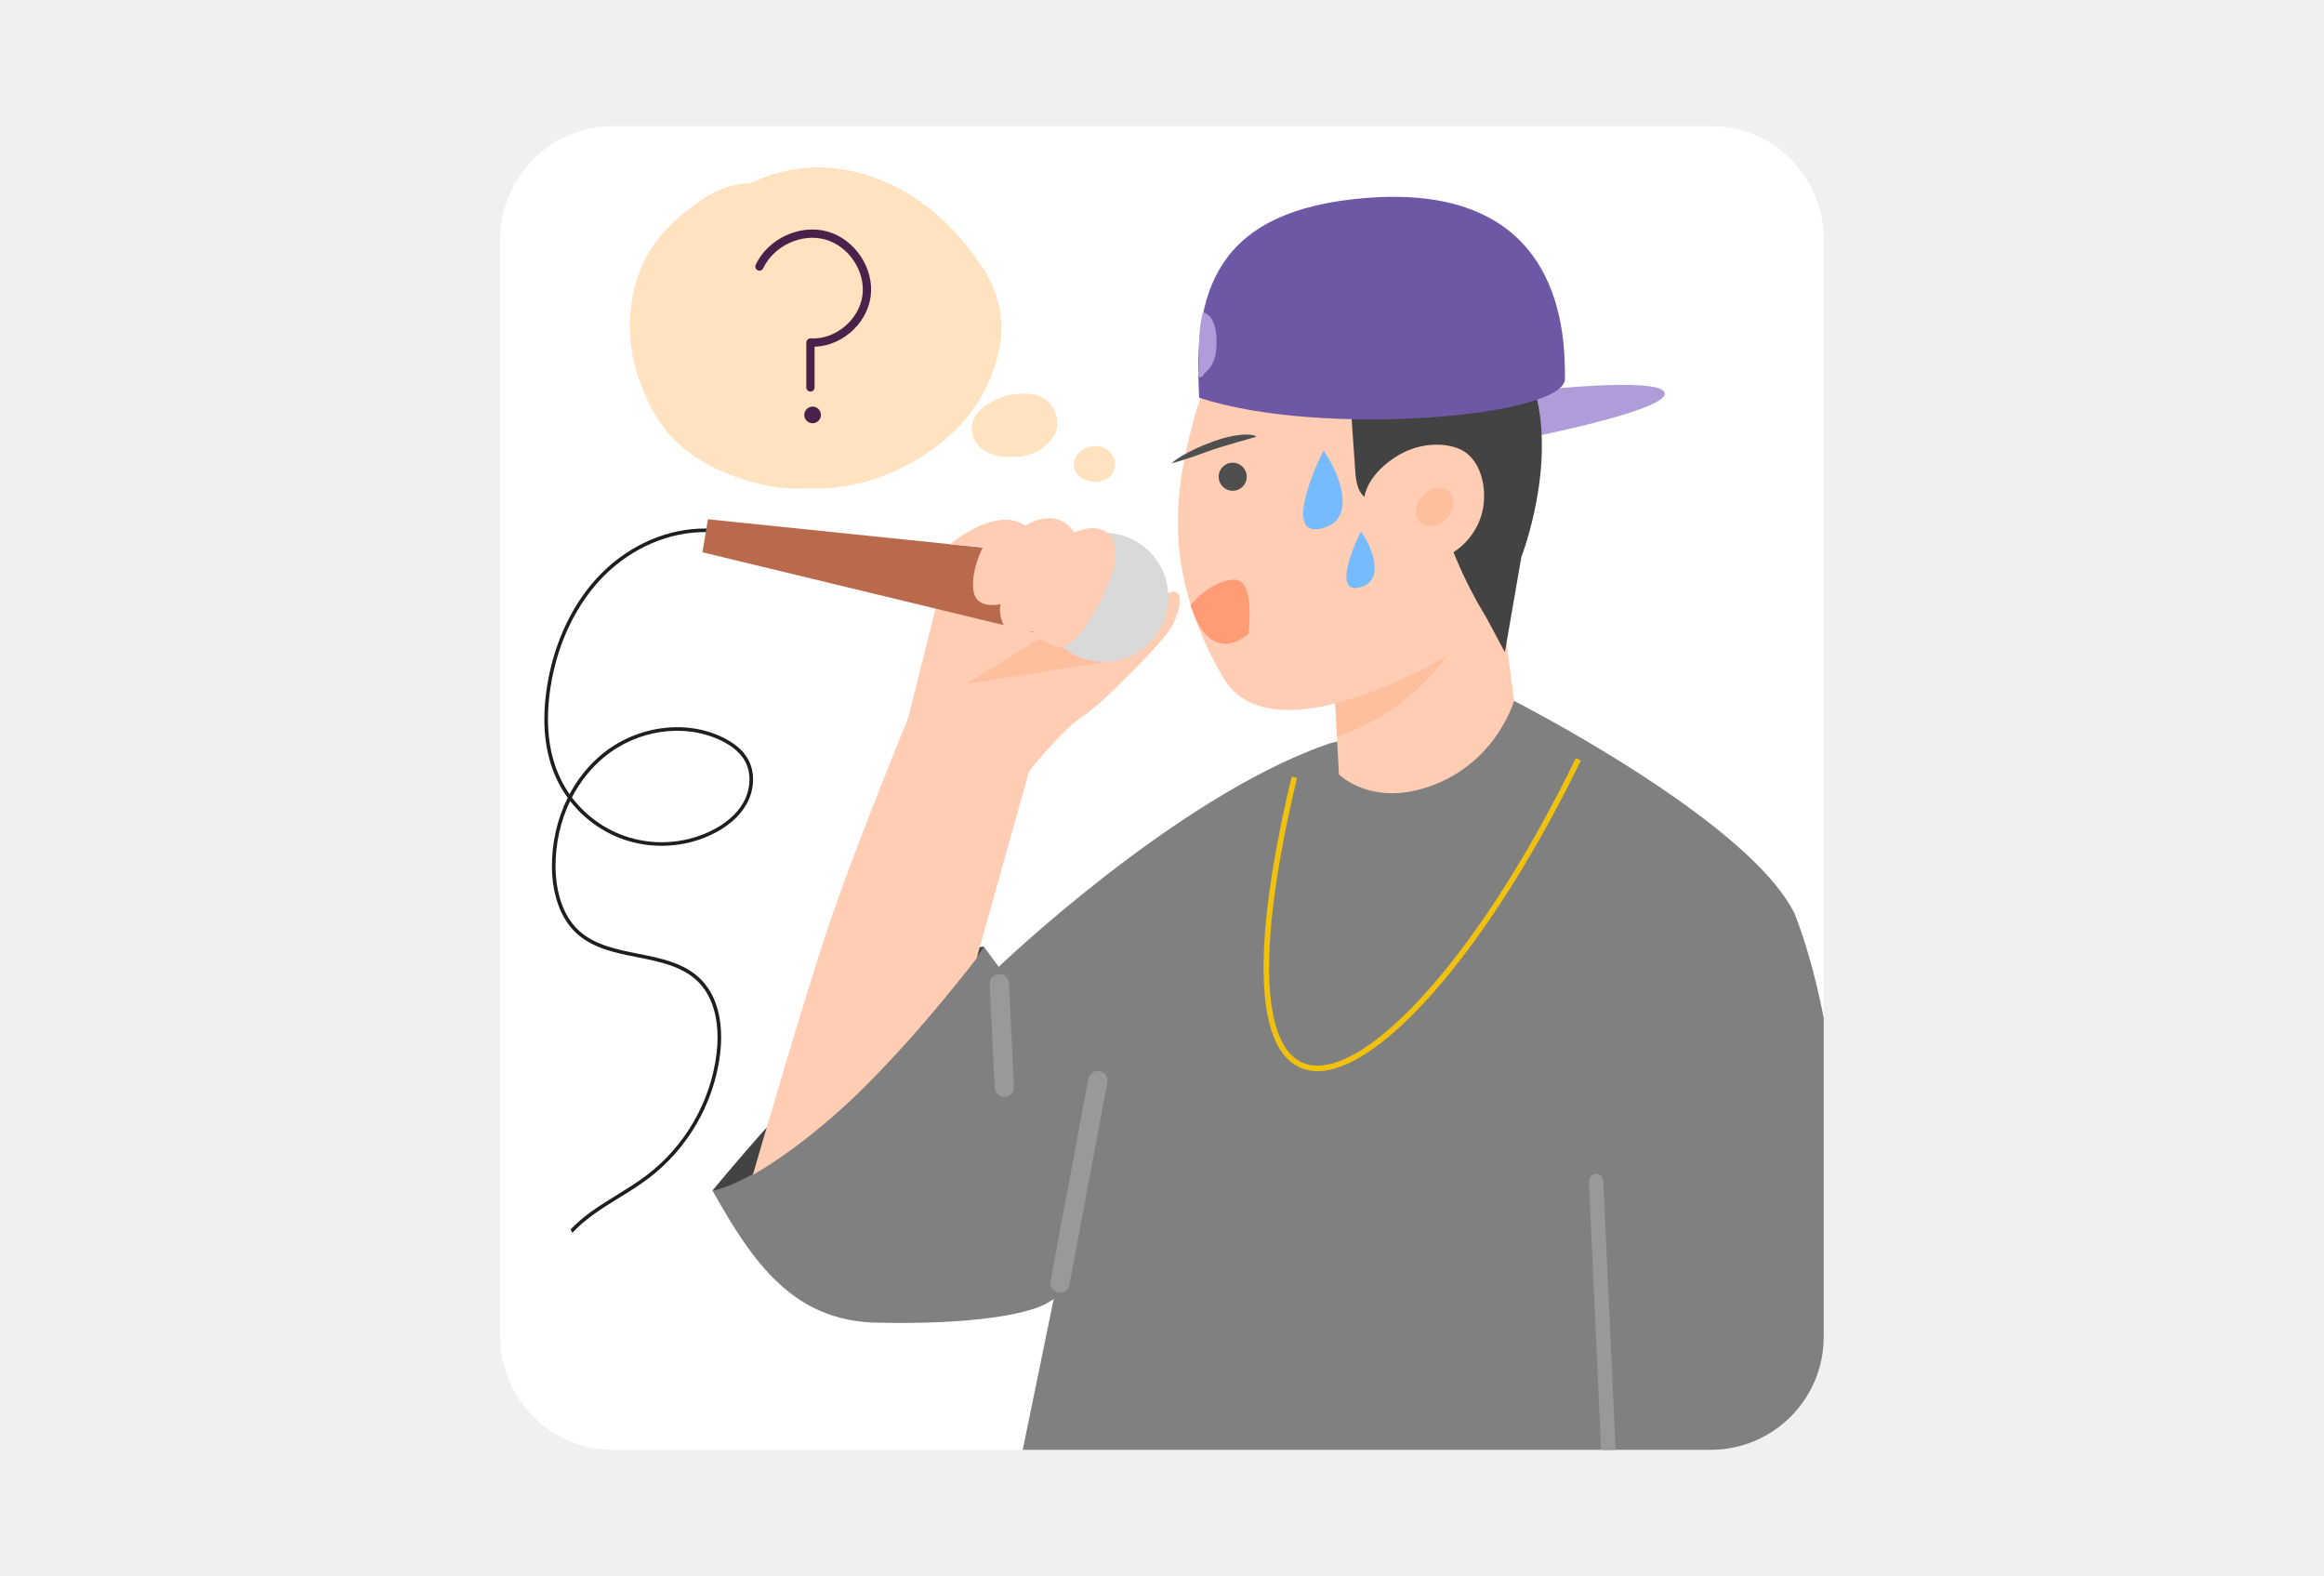
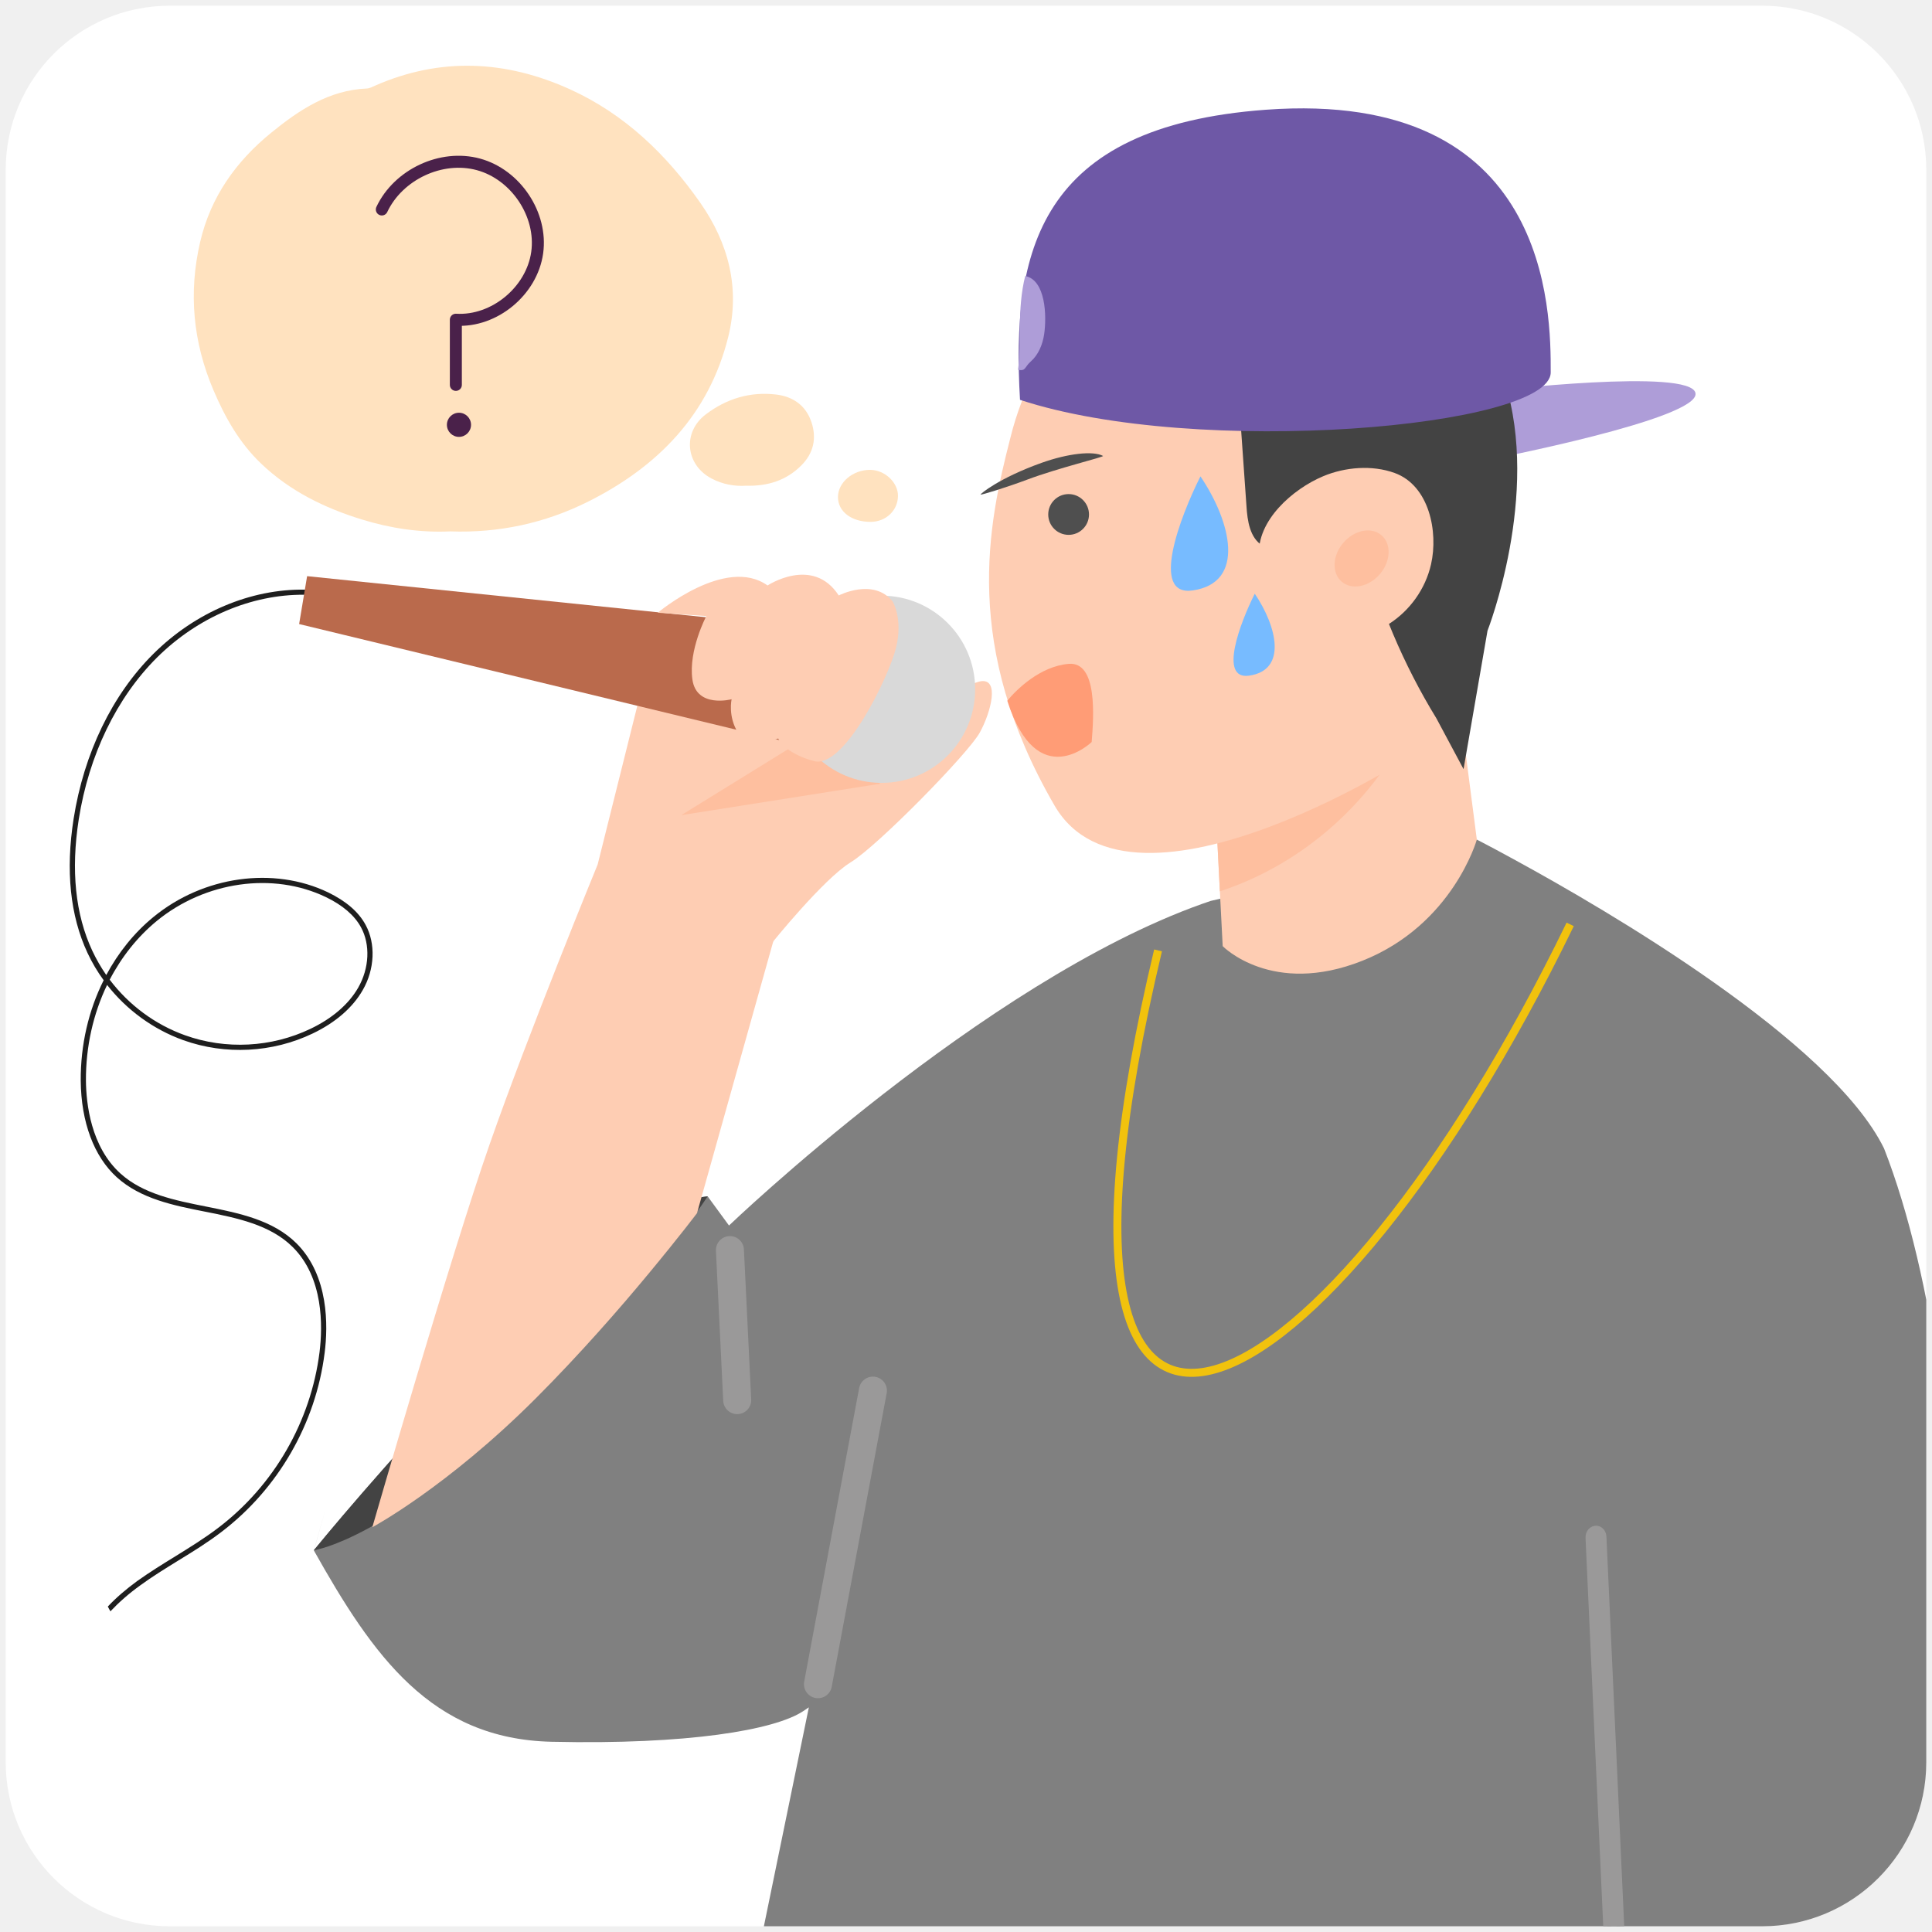
- <svg xmlns="http://www.w3.org/2000/svg" width="295" height="200" viewBox="0 0 295 200" fill="none">
-   <g clip-path="url(#clip0_188_5264)">
-     <rect x="63.5" y="16" width="168" height="168" rx="14.35" fill="white" />
-     <path d="M151.207 203.136C142.763 203.136 134.584 201.969 126.842 199.772C126.76 199.744 126.678 199.726 126.596 199.699L133.754 164.848C133.754 164.848 133.581 164.966 133.253 165.185C130.761 166.833 123.17 168.13 111.245 167.859C100.709 167.62 95.618 160.323 90.459 151.133V151.124L91.5 147.425L90.459 151.106V151.097L90.463 151.092C91.133 150.273 115.027 121.068 124.9 120.149L126.769 122.702C126.769 122.702 148.991 101.392 168.14 94.571C168.313 94.507 168.477 94.453 168.642 94.398C168.733 94.371 168.815 94.334 168.906 94.307L192.186 88.945C192.186 88.945 193.298 89.51 195.149 90.523C195.277 90.586 195.414 90.659 195.55 90.741C203.511 95.082 223.189 106.544 227.803 115.954C236.57 138.352 236.362 185.147 227.803 193.143C219.243 201.138 178.373 203.136 151.207 203.136Z" fill="#808080" />
-     <path d="M205.337 199.34L205.423 199.235L205.416 199.101L203.172 149.943L203.172 149.943L203.172 149.942C203.165 149.796 203.119 149.643 203.026 149.521C202.933 149.401 202.759 149.278 202.534 149.319C202.34 149.348 202.213 149.483 202.146 149.593C202.074 149.714 202.035 149.863 202.043 150.014C202.043 150.015 202.043 150.015 202.043 150.016L204.304 199.606L204.343 200.462L204.915 199.824L204.917 199.821C205.053 199.669 205.195 199.511 205.337 199.34Z" fill="#9A9999" stroke="#9A9999" stroke-width="0.7" />
-     <path d="M193.435 49.706C193.435 49.706 210.941 47.645 211.313 49.898C211.685 52.152 193.196 55.714 193.196 55.714L193.435 49.706Z" fill="#AE9DD8" />
-     <path d="M192.185 88.945C192.185 88.945 190.088 96.395 182.173 99.541C174.258 102.687 169.954 98.264 169.954 98.264L169.708 93.468L169.134 82.197L185.255 71.146L189.505 68.228L192.185 88.945Z" fill="#FECDB3" />
-     <path d="M187.827 75.067C185.21 83.629 178.207 90.696 169.708 93.468L169.134 82.197L185.255 71.146C186.058 71.519 186.796 72.048 187.389 72.714C187.663 73.024 187.918 73.389 187.991 73.799C188.073 74.228 187.954 74.656 187.827 75.067Z" fill="#FEBF9F" />
-     <path d="M151.392 53.76C153.317 45.885 161.437 31.255 178.517 35.735C199.867 41.335 196.367 65.135 190.067 70.385C190.242 73.01 190.277 78.575 189.017 79.835C187.442 81.41 161.949 97.53 155.242 85.96C147.15 72 149.409 61.46 151.392 53.76Z" fill="#FECDB3" />
-     <path d="M194.631 48.904C191.488 39.009 183.572 34.935 175.308 34.586C175.201 34.581 175.095 34.589 174.989 34.586C174.251 34.51 173.503 34.471 172.745 34.471C163.955 34.471 156.387 39.687 152.967 47.191C153.204 47.237 153.451 47.273 153.697 47.282C155.338 47.364 156.952 46.881 158.52 46.407C160.791 45.714 163.071 45.03 165.341 44.337C166.919 43.863 168.824 43.453 170.055 44.556C170.976 45.377 171.122 46.745 171.204 47.975C171.478 51.906 171.751 55.845 172.034 59.775C172.116 61.061 172.326 62.538 173.42 63.222C174.405 62.118 175.39 61.015 176.375 59.912C176.83 59.401 177.314 58.872 177.952 58.653C179.046 58.27 180.286 58.918 180.97 59.848C181.654 60.778 181.919 61.945 182.201 63.067C183.575 68.451 185.756 73.617 188.654 78.348L191.023 82.778L193.119 70.672C193.117 70.672 197.774 58.798 194.631 48.904Z" fill="#434343" />
-     <path d="M178.741 57.159C180.652 56.356 183.019 56.157 184.988 56.87C188.028 57.972 188.821 62.018 188.181 64.854C187.194 69.234 182.621 72.43 178.179 70.908C175.343 69.935 173.33 67.088 173.131 64.127C172.923 61.031 176.099 58.268 178.741 57.159Z" fill="#FECDB3" />
-     <path d="M90.45 151.106C90.45 151.106 90.45 151.106 90.459 151.106V151.124L90.45 151.106Z" fill="#434343" />
-     <path d="M124.9 120.149C124.9 120.149 120.249 127.48 108.486 138.887C97.015 150.012 90.76 151.061 90.459 151.106V151.097C91.034 150.395 115.006 121.07 124.9 120.149Z" fill="#434343" />
-     <path d="M94.982 96.404C94.371 95.264 93.258 94.316 91.699 93.559C86.93 91.27 80.793 92.127 76.435 95.702C74.748 97.079 73.353 98.82 72.295 100.79C71.83 100.115 71.42 99.404 71.073 98.665C69.587 95.483 69.195 91.626 69.888 87.176C70.772 81.55 73.207 76.526 76.736 73.015C80.301 69.477 85.006 67.489 89.593 67.526C90.122 67.535 90.651 67.571 91.179 67.626L91.225 67.17C90.714 67.115 90.195 67.079 89.666 67.079C84.933 67.006 80.082 69.049 76.416 72.696C72.815 76.27 70.344 81.386 69.441 87.112C68.73 91.644 69.131 95.593 70.654 98.857C71.046 99.696 71.52 100.498 72.067 101.246C70.745 103.881 70.043 106.909 70.061 110.036C70.097 113.665 71.219 116.665 73.216 118.48C75.304 120.368 78.167 120.942 80.939 121.489C83.739 122.045 86.638 122.629 88.608 124.589C91.307 127.27 91.234 131.501 90.951 133.781C90.186 139.854 86.957 145.453 82.079 149.155C80.894 150.058 79.59 150.86 78.341 151.635C77.228 152.319 76.079 153.03 74.994 153.805C74.009 154.526 73.152 155.264 72.432 156.03C72.505 156.176 72.578 156.313 72.66 156.45C73.389 155.675 74.255 154.909 75.268 154.179C76.325 153.404 77.474 152.702 78.578 152.018C79.845 151.243 81.149 150.44 82.353 149.52C87.322 145.744 90.623 140.027 91.398 133.836C91.699 131.474 91.772 127.088 88.936 124.261C86.857 122.2 83.894 121.617 81.031 121.042C78.322 120.504 75.514 119.948 73.526 118.143C70.954 115.808 70.535 112.061 70.517 110.027C70.499 107.064 71.155 104.182 72.368 101.656C74.082 103.845 76.398 105.541 79.034 106.489C82.708 107.802 86.83 107.593 90.35 105.906C92.338 104.957 93.851 103.644 94.727 102.112C95.784 100.289 95.876 98.045 94.982 96.404ZM94.334 101.893C93.505 103.343 92.055 104.592 90.158 105.495C86.748 107.127 82.745 107.337 79.189 106.061C76.562 105.121 74.265 103.407 72.596 101.2C73.635 99.204 75.031 97.444 76.717 96.058C80.948 92.593 86.885 91.754 91.499 93.969C92.976 94.681 94.015 95.574 94.581 96.623C95.401 98.127 95.31 100.188 94.334 101.893Z" fill="#1E1E1E" />
-     <path d="M95.569 149.092C95.569 149.092 102.398 125.423 105.813 115.644C109.227 105.866 115.28 91.121 115.28 91.121L120.712 69.391L139.958 79.945L131.266 95.621L123.971 121.619C123.971 121.619 117.607 130.078 109.848 137.838C102.087 145.599 95.569 149.092 95.569 149.092Z" fill="#FECDB3" />
-     <path d="M137.824 81.847L89.166 70.09L89.865 65.9L139.571 71.022L137.824 81.847Z" fill="#BA6A4C" />
-     <path d="M130.49 98.028C130.49 98.028 135.03 92.383 137.416 90.927C139.803 89.472 147.719 81.382 148.708 79.578C149.697 77.773 150.454 74.805 148.766 75.096C147.079 75.387 132.761 82.953 132.761 82.953L130.433 98.26L130.49 98.028Z" fill="#FECDB3" />
-     <path d="M122.595 86.805L136.308 78.335L139.981 84.058L122.595 86.805Z" fill="#FEBF9F" />
-     <path d="M140.114 83.982C144.636 83.982 148.301 80.316 148.301 75.794C148.301 71.272 144.636 67.607 140.114 67.607C135.592 67.607 131.926 71.272 131.926 75.794C131.926 80.316 135.592 83.982 140.114 83.982Z" fill="#D9D9D9" />
-     <path d="M120.537 69.1C120.537 69.1 126.474 64.095 130.141 66.714C130.141 66.714 134.098 64.095 136.369 67.588C136.369 67.588 139.395 66.016 141.083 68.111C141.083 68.111 142.014 69.625 141.374 72.185C140.734 74.747 136.834 82.778 134.215 82.08C131.596 81.381 131.072 80.101 131.072 80.101C131.072 80.101 128.51 81.09 127.579 79.635C126.648 78.18 126.998 76.667 126.998 76.667C126.998 76.667 123.913 77.482 123.564 74.921C123.214 72.359 124.785 69.391 124.785 69.391L120.537 69.1Z" fill="#FECDB3" />
-     <path d="M139.358 137.144L136.954 149.984L134.55 162.825" stroke="#9A9999" stroke-width="2.45" stroke-linecap="round" />
-     <path d="M126.85 124.85L127.486 137.975" stroke="#9A9999" stroke-width="2.45" stroke-linecap="round" />
-     <path d="M152.225 50.476C151.469 37.524 153.8 26.564 173.72 25.1C198.621 23.269 198.658 42.77 198.647 48.078C198.636 52.883 167.712 55.577 152.225 50.476Z" fill="#6E58A6" />
-     <circle cx="1.783" cy="1.783" r="1.783" transform="matrix(-1 0 0 1 158.259 58.7197)" fill="#4F4F4F" />
-     <path d="M158.492 80.409C158.492 80.409 153.736 85.02 151.111 76.795C151.904 75.841 153.956 73.783 156.486 73.57C159.016 73.358 158.675 78.196 158.492 80.409Z" fill="#FF9C76" />
-     <ellipse cx="182.104" cy="64.351" rx="2.106" ry="2.675" transform="rotate(40.4783 182.104 64.3507)" fill="#FEBF9F" />
-     <path d="M164.3 98.634C150.65 155.859 179.21 139.899 200.35 96.359" stroke="#F1C20D" stroke-width="0.7" />
-     <path d="M168.008 57.17C166.22 60.721 163.58 67.687 167.322 67.149C171.999 66.476 170.703 61.159 168.008 57.17Z" fill="#77BBFF" />
-     <path d="M172.76 67.433C171.476 69.984 169.579 74.988 172.267 74.601C175.626 74.118 174.696 70.299 172.76 67.433Z" fill="#77BBFF" />
-     <path d="M128.254 57.987C130.201 58.039 131.788 57.507 133.077 56.229C134.157 55.16 134.462 53.852 133.976 52.413C133.481 50.948 132.346 50.183 130.888 50.011C128.618 49.743 126.546 50.371 124.726 51.757C122.693 53.305 122.956 56.142 125.228 57.351C126.221 57.88 127.294 58.053 128.254 57.987Z" fill="#FFE2BF" />
-     <path d="M139.153 61.15C140.493 61.148 141.537 60.161 141.55 58.885C141.562 57.703 140.398 56.609 139.119 56.6C137.612 56.589 136.301 57.696 136.3 58.979C136.298 60.25 137.486 61.152 139.153 61.15Z" fill="#FFE2BF" />
-     <path d="M102.387 61.983C106.654 62.138 110.697 61.253 114.446 59.378C120.54 56.33 125.017 51.766 126.704 44.962C127.757 40.714 126.724 36.767 124.262 33.246C121.301 29.011 117.629 25.479 112.875 23.319C107.271 20.773 101.546 20.475 95.805 22.994C95.576 23.095 95.336 23.231 95.095 23.241C91.765 23.379 89.151 25.132 86.713 27.119C83.65 29.614 81.426 32.722 80.511 36.658C79.474 41.115 79.882 45.426 81.671 49.628C82.689 52.019 83.939 54.238 85.846 56.058C88.361 58.457 91.378 59.93 94.648 60.94C97.177 61.721 99.771 62.105 102.387 61.983Z" fill="#FFE2BF" />
-     <path d="M96.4 33.824C97.839 30.767 101.596 28.991 104.855 29.879C108.114 30.767 110.46 34.258 109.99 37.604C109.52 40.949 106.247 43.673 102.875 43.468V49.167" stroke="#4A214A" stroke-width="1.05" stroke-miterlimit="10" stroke-linecap="round" stroke-linejoin="round" />
-     <path d="M104.204 52.66C104.204 53.242 103.731 53.715 103.148 53.715C102.565 53.715 102.092 53.242 102.092 52.66C102.092 52.077 102.565 51.604 103.148 51.604C103.731 51.604 104.204 52.077 104.204 52.66Z" fill="#4A214A" />
-     <path d="M154.332 44.767C154.193 45.656 153.832 46.542 153.149 47.137C152.605 47.618 152.753 47.981 152.05 47.85C152.362 45.633 151.947 42.534 152.68 39.643C154.469 39.993 154.577 43.133 154.332 44.767Z" fill="#AE9DD8" />
-     <path d="M159.484 55.381C159.641 55.464 155.523 56.448 152.86 57.453C151.085 58.122 148.819 58.814 148.773 58.765C148.726 58.717 150.4 57.313 154.11 55.987C156.424 55.16 158.626 54.917 159.484 55.381Z" fill="#4F4F4F" />
+ <svg xmlns="http://www.w3.org/2000/svg" width="168" height="168" viewBox="0 0 169 168" fill="none">
+   <g clip-path="url(#clip0_433_5056)">
+     <rect x="0.5" width="168" height="168" rx="14.35" fill="white" />
+     <path d="M88.207 187.136C79.763 187.136 71.584 185.969 63.842 183.771C63.76 183.744 63.678 183.726 63.596 183.699L70.754 148.847C70.754 148.847 70.581 148.966 70.253 149.185C67.761 150.833 60.17 152.13 48.245 151.859C37.709 151.62 32.618 144.322 27.459 135.133V135.124L28.5 131.425L27.459 135.106V135.097L27.463 135.092C28.133 134.273 52.027 105.068 61.9 104.148L63.769 106.702C63.769 106.702 85.991 85.392 105.14 78.571C105.313 78.507 105.477 78.452 105.642 78.398C105.733 78.37 105.815 78.334 105.906 78.306L129.186 72.945C129.186 72.945 130.298 73.51 132.149 74.522C132.277 74.586 132.414 74.659 132.55 74.741C140.511 79.082 160.189 90.544 164.803 99.954C173.57 122.352 173.362 169.147 164.803 177.142C156.243 185.137 115.373 187.136 88.207 187.136Z" fill="#808080" />
+     <path d="M142.337 183.339L142.423 183.235L142.416 183.1L140.172 133.943L140.172 133.943L140.172 133.942C140.165 133.795 140.119 133.643 140.026 133.521C139.933 133.401 139.759 133.278 139.534 133.319C139.34 133.348 139.213 133.482 139.146 133.593C139.074 133.714 139.035 133.863 139.043 134.014C139.043 134.014 139.043 134.015 139.043 134.015L141.304 183.606L141.343 184.462L141.915 183.823L141.917 183.821C142.053 183.669 142.195 183.511 142.337 183.339Z" fill="#9A9999" stroke="#9A9999" stroke-width="0.7" />
+     <path d="M130.435 33.706C130.435 33.706 147.941 31.645 148.313 33.898C148.685 36.152 130.196 39.714 130.196 39.714L130.435 33.706Z" fill="#AE9DD8" />
+     <path d="M129.185 72.945C129.185 72.945 127.088 80.395 119.173 83.541C111.258 86.686 106.954 82.264 106.954 82.264L106.708 77.468L106.134 66.197L122.255 55.145L126.505 52.227L129.185 72.945Z" fill="#FECDB3" />
+     <path d="M124.827 59.066C122.21 67.629 115.207 74.696 106.708 77.468L106.134 66.197L122.255 55.145C123.058 55.519 123.796 56.048 124.389 56.714C124.663 57.024 124.918 57.389 124.991 57.799C125.073 58.227 124.954 58.656 124.827 59.066Z" fill="#FEBF9F" />
+     <path d="M88.392 37.76C90.317 29.885 98.437 15.255 115.517 19.735C136.867 25.335 133.367 49.135 127.067 54.385C127.242 57.01 127.277 62.575 126.017 63.835C124.442 65.41 98.949 81.53 92.242 69.96C84.15 56 86.409 45.46 88.392 37.76Z" fill="#FECDB3" />
+     <path d="M131.631 32.904C128.488 23.009 120.572 18.935 112.308 18.586C112.201 18.581 112.095 18.588 111.989 18.586C111.251 18.51 110.503 18.471 109.745 18.471C100.955 18.471 93.387 23.686 89.967 31.191C90.204 31.237 90.451 31.273 90.697 31.282C92.338 31.364 93.952 30.881 95.52 30.407C97.791 29.714 100.071 29.03 102.341 28.337C103.919 27.863 105.824 27.453 107.055 28.556C107.976 29.377 108.122 30.744 108.204 31.975C108.478 35.905 108.751 39.844 109.034 43.775C109.116 45.06 109.326 46.538 110.42 47.221C111.405 46.118 112.39 45.015 113.375 43.911C113.83 43.401 114.314 42.872 114.952 42.653C116.046 42.27 117.286 42.917 117.97 43.848C118.654 44.778 118.919 45.945 119.201 47.066C120.575 52.451 122.756 57.617 125.654 62.348L128.023 66.778L130.119 54.672C130.117 54.672 134.774 42.798 131.631 32.904Z" fill="#434343" />
+     <path d="M115.741 41.159C117.652 40.356 120.019 40.157 121.988 40.87C125.028 41.972 125.821 46.018 125.181 48.854C124.194 53.233 119.621 56.43 115.179 54.907C112.343 53.935 110.33 51.088 110.131 48.127C109.923 45.031 113.099 42.267 115.741 41.159Z" fill="#FECDB3" />
+     <path d="M27.45 135.106C27.45 135.106 27.45 135.106 27.459 135.106V135.124L27.45 135.106Z" fill="#434343" />
+     <path d="M61.9 104.148C61.9 104.148 57.249 111.48 45.486 122.887C34.015 134.012 27.76 135.06 27.459 135.106V135.097C28.034 134.395 52.006 105.069 61.9 104.148Z" fill="#434343" />
+     <path d="M31.982 80.404C31.371 79.264 30.259 78.316 28.699 77.559C23.93 75.27 17.793 76.127 13.435 79.702C11.748 81.079 10.353 82.82 9.295 84.79C8.83 84.115 8.42 83.404 8.073 82.665C6.587 79.483 6.195 75.626 6.888 71.176C7.772 65.55 10.207 60.525 13.736 57.015C17.301 53.477 22.006 51.489 26.593 51.525C27.122 51.535 27.651 51.571 28.179 51.626L28.225 51.17C27.714 51.115 27.195 51.078 26.666 51.078C21.933 51.006 17.082 53.048 13.416 56.696C9.815 60.27 7.344 65.385 6.441 71.112C5.73 75.644 6.131 79.592 7.654 82.857C8.046 83.695 8.52 84.498 9.067 85.246C7.745 87.881 7.043 90.908 7.061 94.036C7.097 97.665 8.219 100.665 10.216 102.48C12.304 104.367 15.167 104.942 17.939 105.489C20.739 106.045 23.638 106.629 25.608 108.589C28.307 111.27 28.234 115.501 27.951 117.781C27.186 123.854 23.957 129.452 19.079 133.154C17.894 134.057 16.59 134.86 15.341 135.635C14.228 136.319 13.079 137.03 11.994 137.805C11.009 138.525 10.152 139.264 9.432 140.03C9.505 140.176 9.578 140.313 9.66 140.449C10.389 139.674 11.255 138.908 12.268 138.179C13.325 137.404 14.474 136.702 15.578 136.018C16.845 135.243 18.149 134.44 19.353 133.519C24.322 129.744 27.623 124.027 28.398 117.835C28.699 115.474 28.772 111.088 25.936 108.261C23.857 106.2 20.894 105.617 18.03 105.042C15.322 104.504 12.514 103.948 10.526 102.142C7.955 99.808 7.535 96.06 7.517 94.027C7.499 91.063 8.155 88.182 9.368 85.656C11.082 87.844 13.398 89.54 16.034 90.489C19.708 91.802 23.83 91.592 27.35 89.905C29.337 88.957 30.851 87.644 31.727 86.112C32.784 84.288 32.876 82.045 31.982 80.404ZM31.334 85.893C30.505 87.343 29.055 88.592 27.158 89.495C23.748 91.127 19.745 91.337 16.189 90.06C13.562 89.121 11.265 87.407 9.596 85.2C10.635 83.203 12.03 81.443 13.717 80.057C17.948 76.592 23.885 75.753 28.499 77.969C29.976 78.68 31.015 79.574 31.581 80.623C32.401 82.127 32.31 84.188 31.334 85.893Z" fill="#1E1E1E" />
+     <path d="M32.569 133.092C32.569 133.092 39.398 109.423 42.813 99.644C46.227 89.866 52.28 75.121 52.28 75.121L57.712 53.391L76.958 63.945L68.266 79.621L60.971 105.618C60.971 105.618 54.607 114.078 46.848 121.838C39.087 129.599 32.569 133.092 32.569 133.092Z" fill="#FECDB3" />
+     <path d="M74.824 65.847L26.166 54.089L26.864 49.899L76.57 55.021L74.824 65.847Z" fill="#BA6A4C" />
+     <path d="M67.49 82.028C67.49 82.028 72.03 76.382 74.416 74.927C76.803 73.472 84.719 65.382 85.708 63.577C86.697 61.773 87.454 58.805 85.766 59.096C84.079 59.386 69.761 66.953 69.761 66.953L67.433 82.26L67.49 82.028Z" fill="#FECDB3" />
+     <path d="M59.595 70.805L73.308 62.334L76.981 68.058L59.595 70.805Z" fill="#FEBF9F" />
+     <path d="M77.114 67.981C81.636 67.981 85.301 64.316 85.301 59.794C85.301 55.272 81.636 51.606 77.114 51.606C72.592 51.606 68.926 55.272 68.926 59.794C68.926 64.316 72.592 67.981 77.114 67.981Z" fill="#D9D9D9" />
+     <path d="M57.537 53.1C57.537 53.1 63.474 48.095 67.141 50.714C67.141 50.714 71.098 48.095 73.369 51.587C73.369 51.587 76.395 50.016 78.083 52.111C78.083 52.111 79.014 53.624 78.374 56.185C77.734 58.746 73.834 66.778 71.215 66.079C68.596 65.381 68.072 64.101 68.072 64.101C68.072 64.101 65.51 65.09 64.579 63.635C63.648 62.179 63.998 60.666 63.998 60.666C63.998 60.666 60.913 61.482 60.564 58.92C60.214 56.359 61.785 53.391 61.785 53.391L57.537 53.1Z" fill="#FECDB3" />
+     <path d="M76.358 121.144L73.954 133.984L71.55 146.825" stroke="#9A9999" stroke-width="2.45" stroke-linecap="round" />
+     <path d="M63.85 108.85L64.486 121.975" stroke="#9A9999" stroke-width="2.45" stroke-linecap="round" />
+     <path d="M89.225 34.476C88.469 21.524 90.8 10.564 110.72 9.1C135.621 7.269 135.658 26.77 135.647 32.078C135.636 36.883 104.712 39.577 89.225 34.476Z" fill="#6E58A6" />
+     <circle cx="1.783" cy="1.783" r="1.783" transform="matrix(-1 0 0 1 95.2588 42.7197)" fill="#4F4F4F" />
+     <path d="M95.492 64.409C95.492 64.409 90.736 69.02 88.111 60.795C88.904 59.841 90.956 57.782 93.486 57.57C96.016 57.357 95.675 62.195 95.492 64.409Z" fill="#FF9C76" />
+     <ellipse cx="119.104" cy="48.351" rx="2.106" ry="2.675" transform="rotate(40.4783 119.104 48.3507)" fill="#FEBF9F" />
+     <path d="M101.3 82.634C87.65 139.859 116.21 123.899 137.35 80.359" stroke="#F1C20D" stroke-width="0.7" />
+     <path d="M105.008 41.17C103.22 44.721 100.58 51.687 104.322 51.149C108.999 50.476 107.703 45.16 105.008 41.17Z" fill="#77BBFF" />
+     <path d="M109.76 51.434C108.476 53.984 106.579 58.988 109.267 58.602C112.626 58.118 111.696 54.299 109.76 51.434Z" fill="#77BBFF" />
+     <path d="M65.254 41.987C67.201 42.039 68.788 41.507 70.078 40.23C71.157 39.16 71.462 37.852 70.976 36.413C70.481 34.948 69.346 34.183 67.888 34.011C65.618 33.743 63.546 34.371 61.726 35.757C59.693 37.305 59.956 40.143 62.228 41.351C63.221 41.88 64.294 42.053 65.254 41.987Z" fill="#FFE2BF" />
+     <path d="M76.153 45.15C77.493 45.148 78.537 44.161 78.55 42.885C78.562 41.703 77.398 40.609 76.119 40.6C74.612 40.589 73.3 41.696 73.3 42.979C73.298 44.25 74.486 45.152 76.153 45.15Z" fill="#FFE2BF" />
+     <path d="M39.387 45.983C43.654 46.138 47.697 45.253 51.446 43.378C57.54 40.33 62.017 35.766 63.704 28.962C64.757 24.714 63.724 20.767 61.262 17.246C58.301 13.011 54.629 9.479 49.875 7.319C44.27 4.773 38.546 4.475 32.806 6.994C32.576 7.095 32.336 7.231 32.095 7.241C28.765 7.379 26.151 9.132 23.713 11.119C20.65 13.614 18.426 16.722 17.511 20.658C16.474 25.115 16.883 29.426 18.671 33.628C19.689 36.019 20.939 38.238 22.846 40.058C25.361 42.457 28.378 43.93 31.648 44.94C34.177 45.721 36.771 46.105 39.387 45.983Z" fill="#FFE2BF" />
+     <path d="M33.4 17.823C34.839 14.767 38.596 12.991 41.855 13.879C45.114 14.767 47.46 18.258 46.99 21.604C46.52 24.949 43.247 27.673 39.875 27.468V33.167" stroke="#4A214A" stroke-width="1.05" stroke-miterlimit="10" stroke-linecap="round" stroke-linejoin="round" />
+     <path d="M41.203 36.66C41.203 37.242 40.731 37.715 40.148 37.715C39.565 37.715 39.092 37.242 39.092 36.66C39.092 36.077 39.565 35.604 40.148 35.604C40.731 35.604 41.203 36.077 41.203 36.66Z" fill="#4A214A" />
+     <path d="M91.332 28.767C91.193 29.656 90.832 30.542 90.149 31.137C89.605 31.618 89.753 31.981 89.05 31.85C89.362 29.634 88.947 26.534 89.68 23.643C91.469 23.994 91.577 27.133 91.332 28.767Z" fill="#AE9DD8" />
+     <path d="M96.484 39.381C96.641 39.464 92.523 40.448 89.86 41.453C88.085 42.122 85.819 42.815 85.773 42.765C85.726 42.717 87.4 41.313 91.11 39.987C93.424 39.161 95.626 38.918 96.484 39.381Z" fill="#4F4F4F" />
  </g>
  <defs>
-     <clipPath id="clip0_188_5264">
-       <rect x="63.5" y="16" width="168" height="168" rx="14.35" fill="white" />
+     <clipPath id="clip0_433_5056">
+       <rect x="0.5" width="168" height="168" rx="14.35" fill="white" />
    </clipPath>
  </defs>
</svg>
